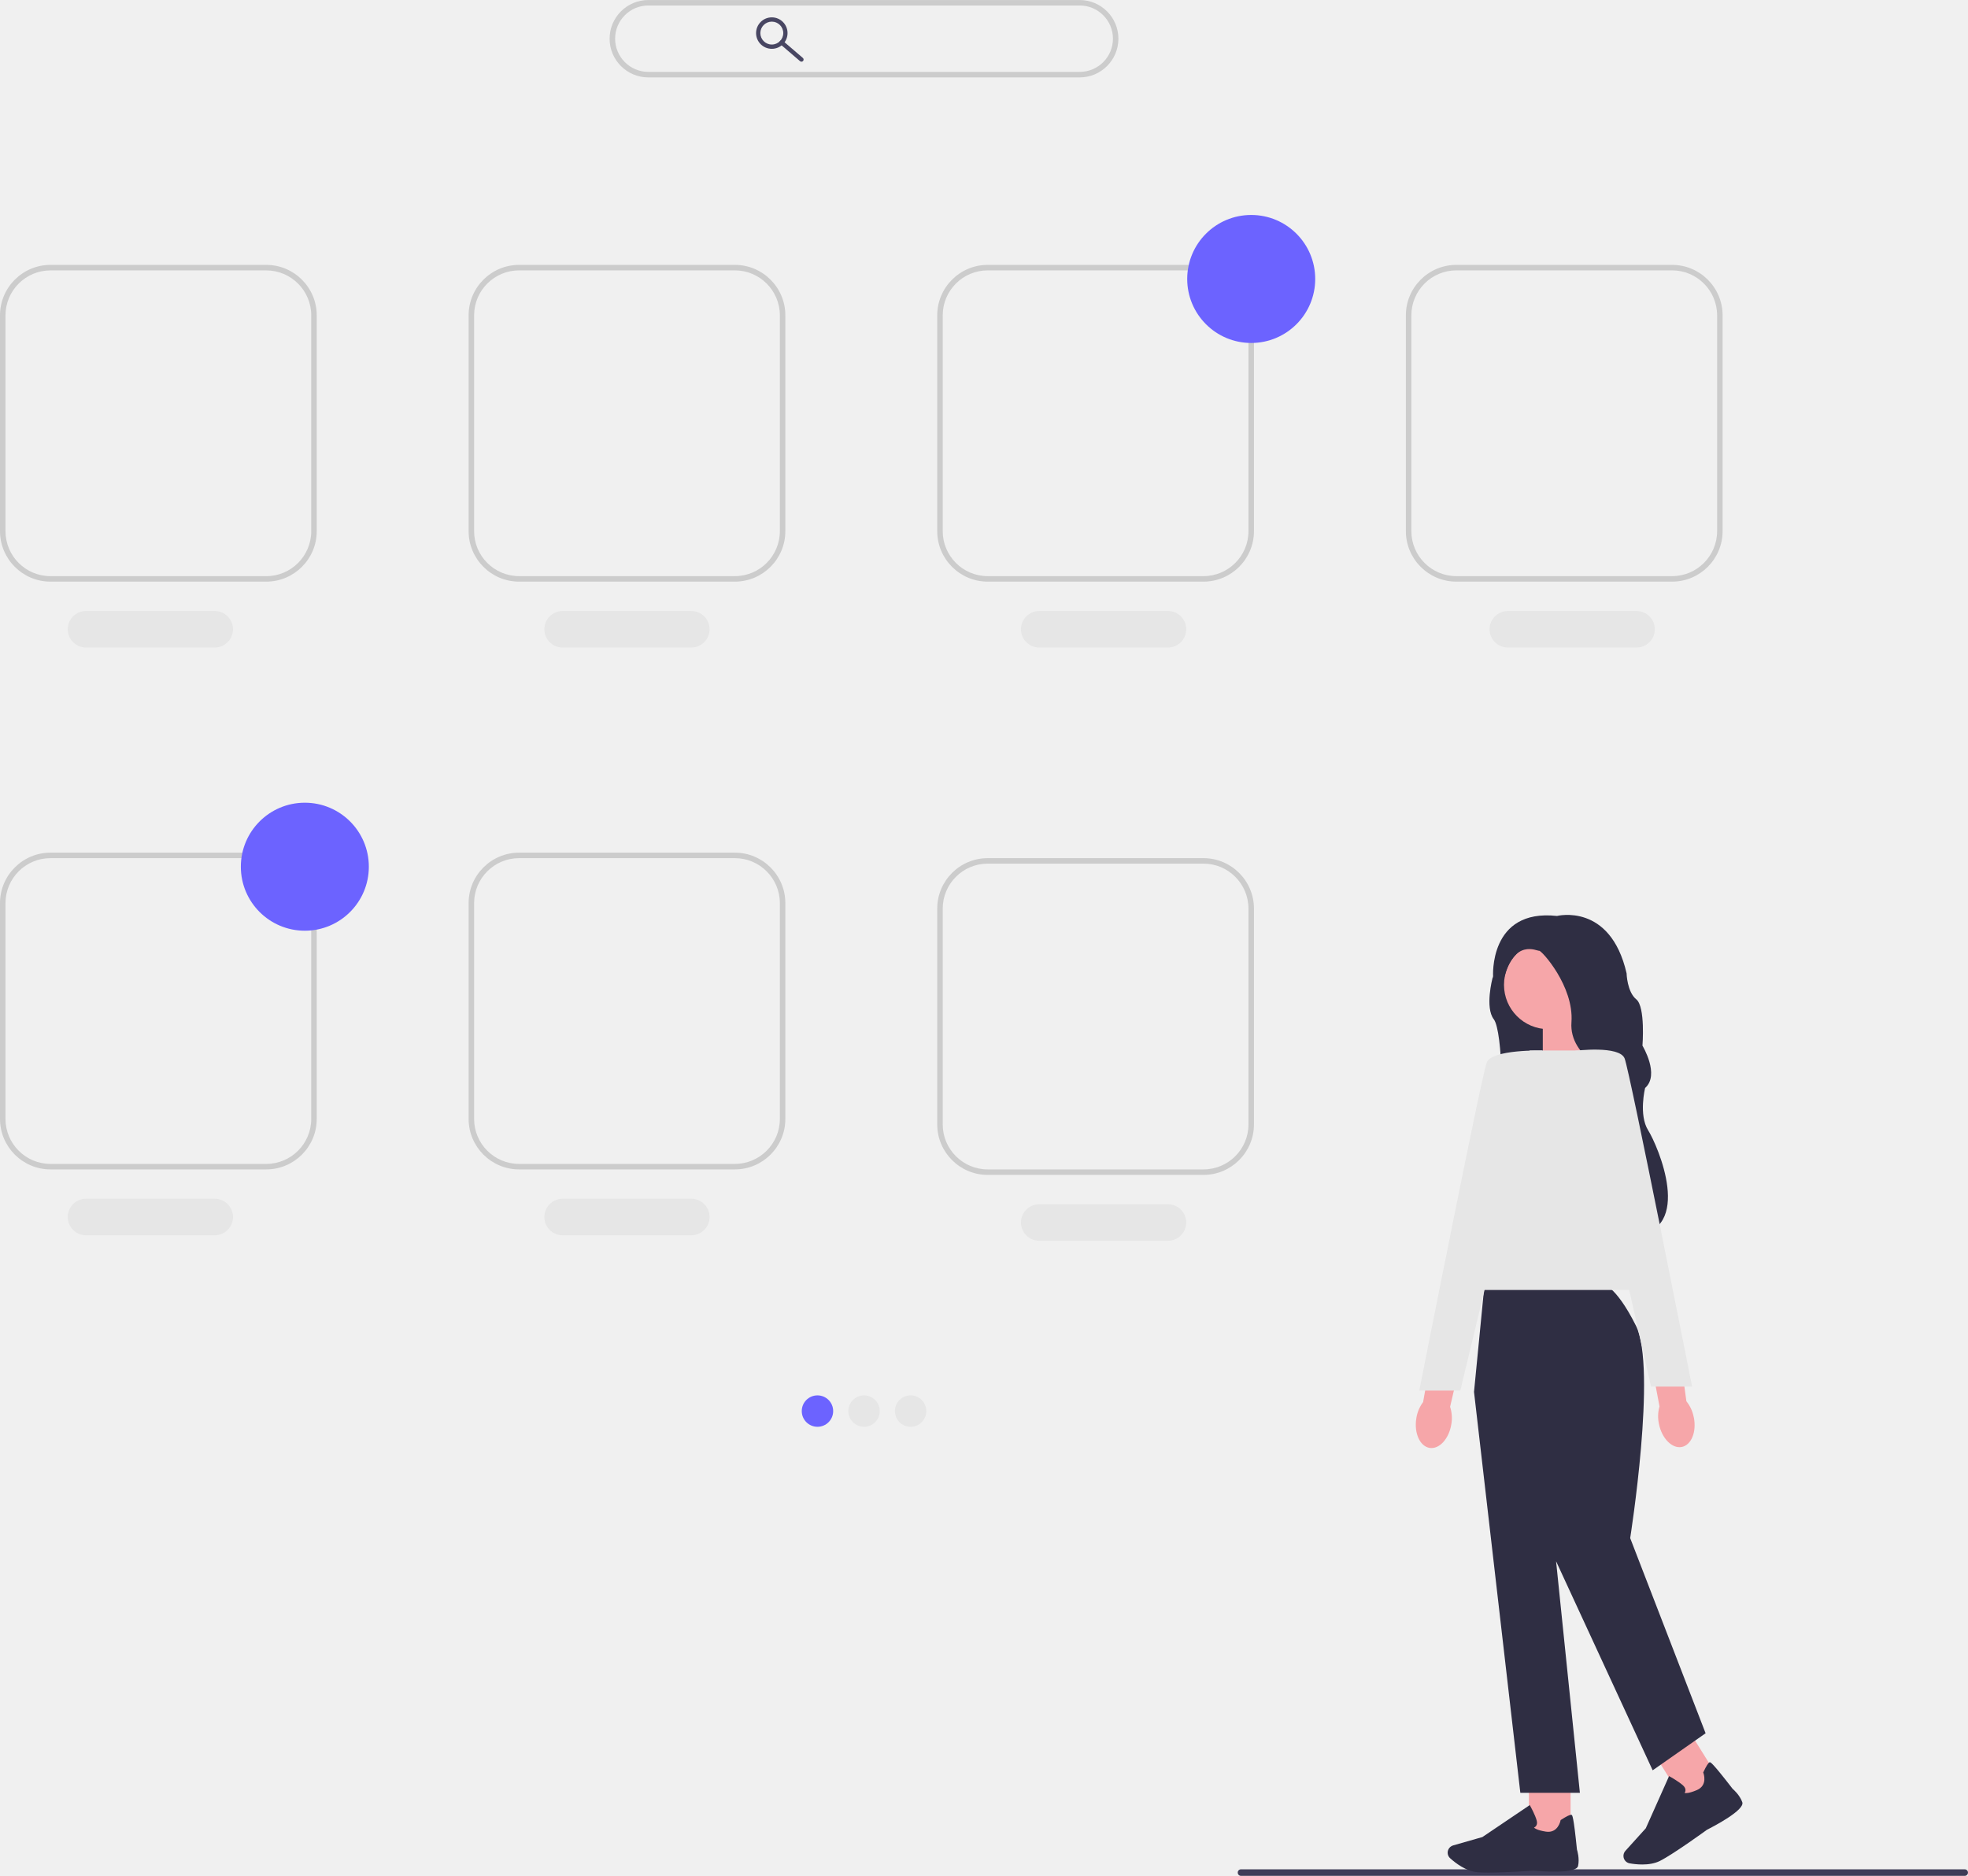
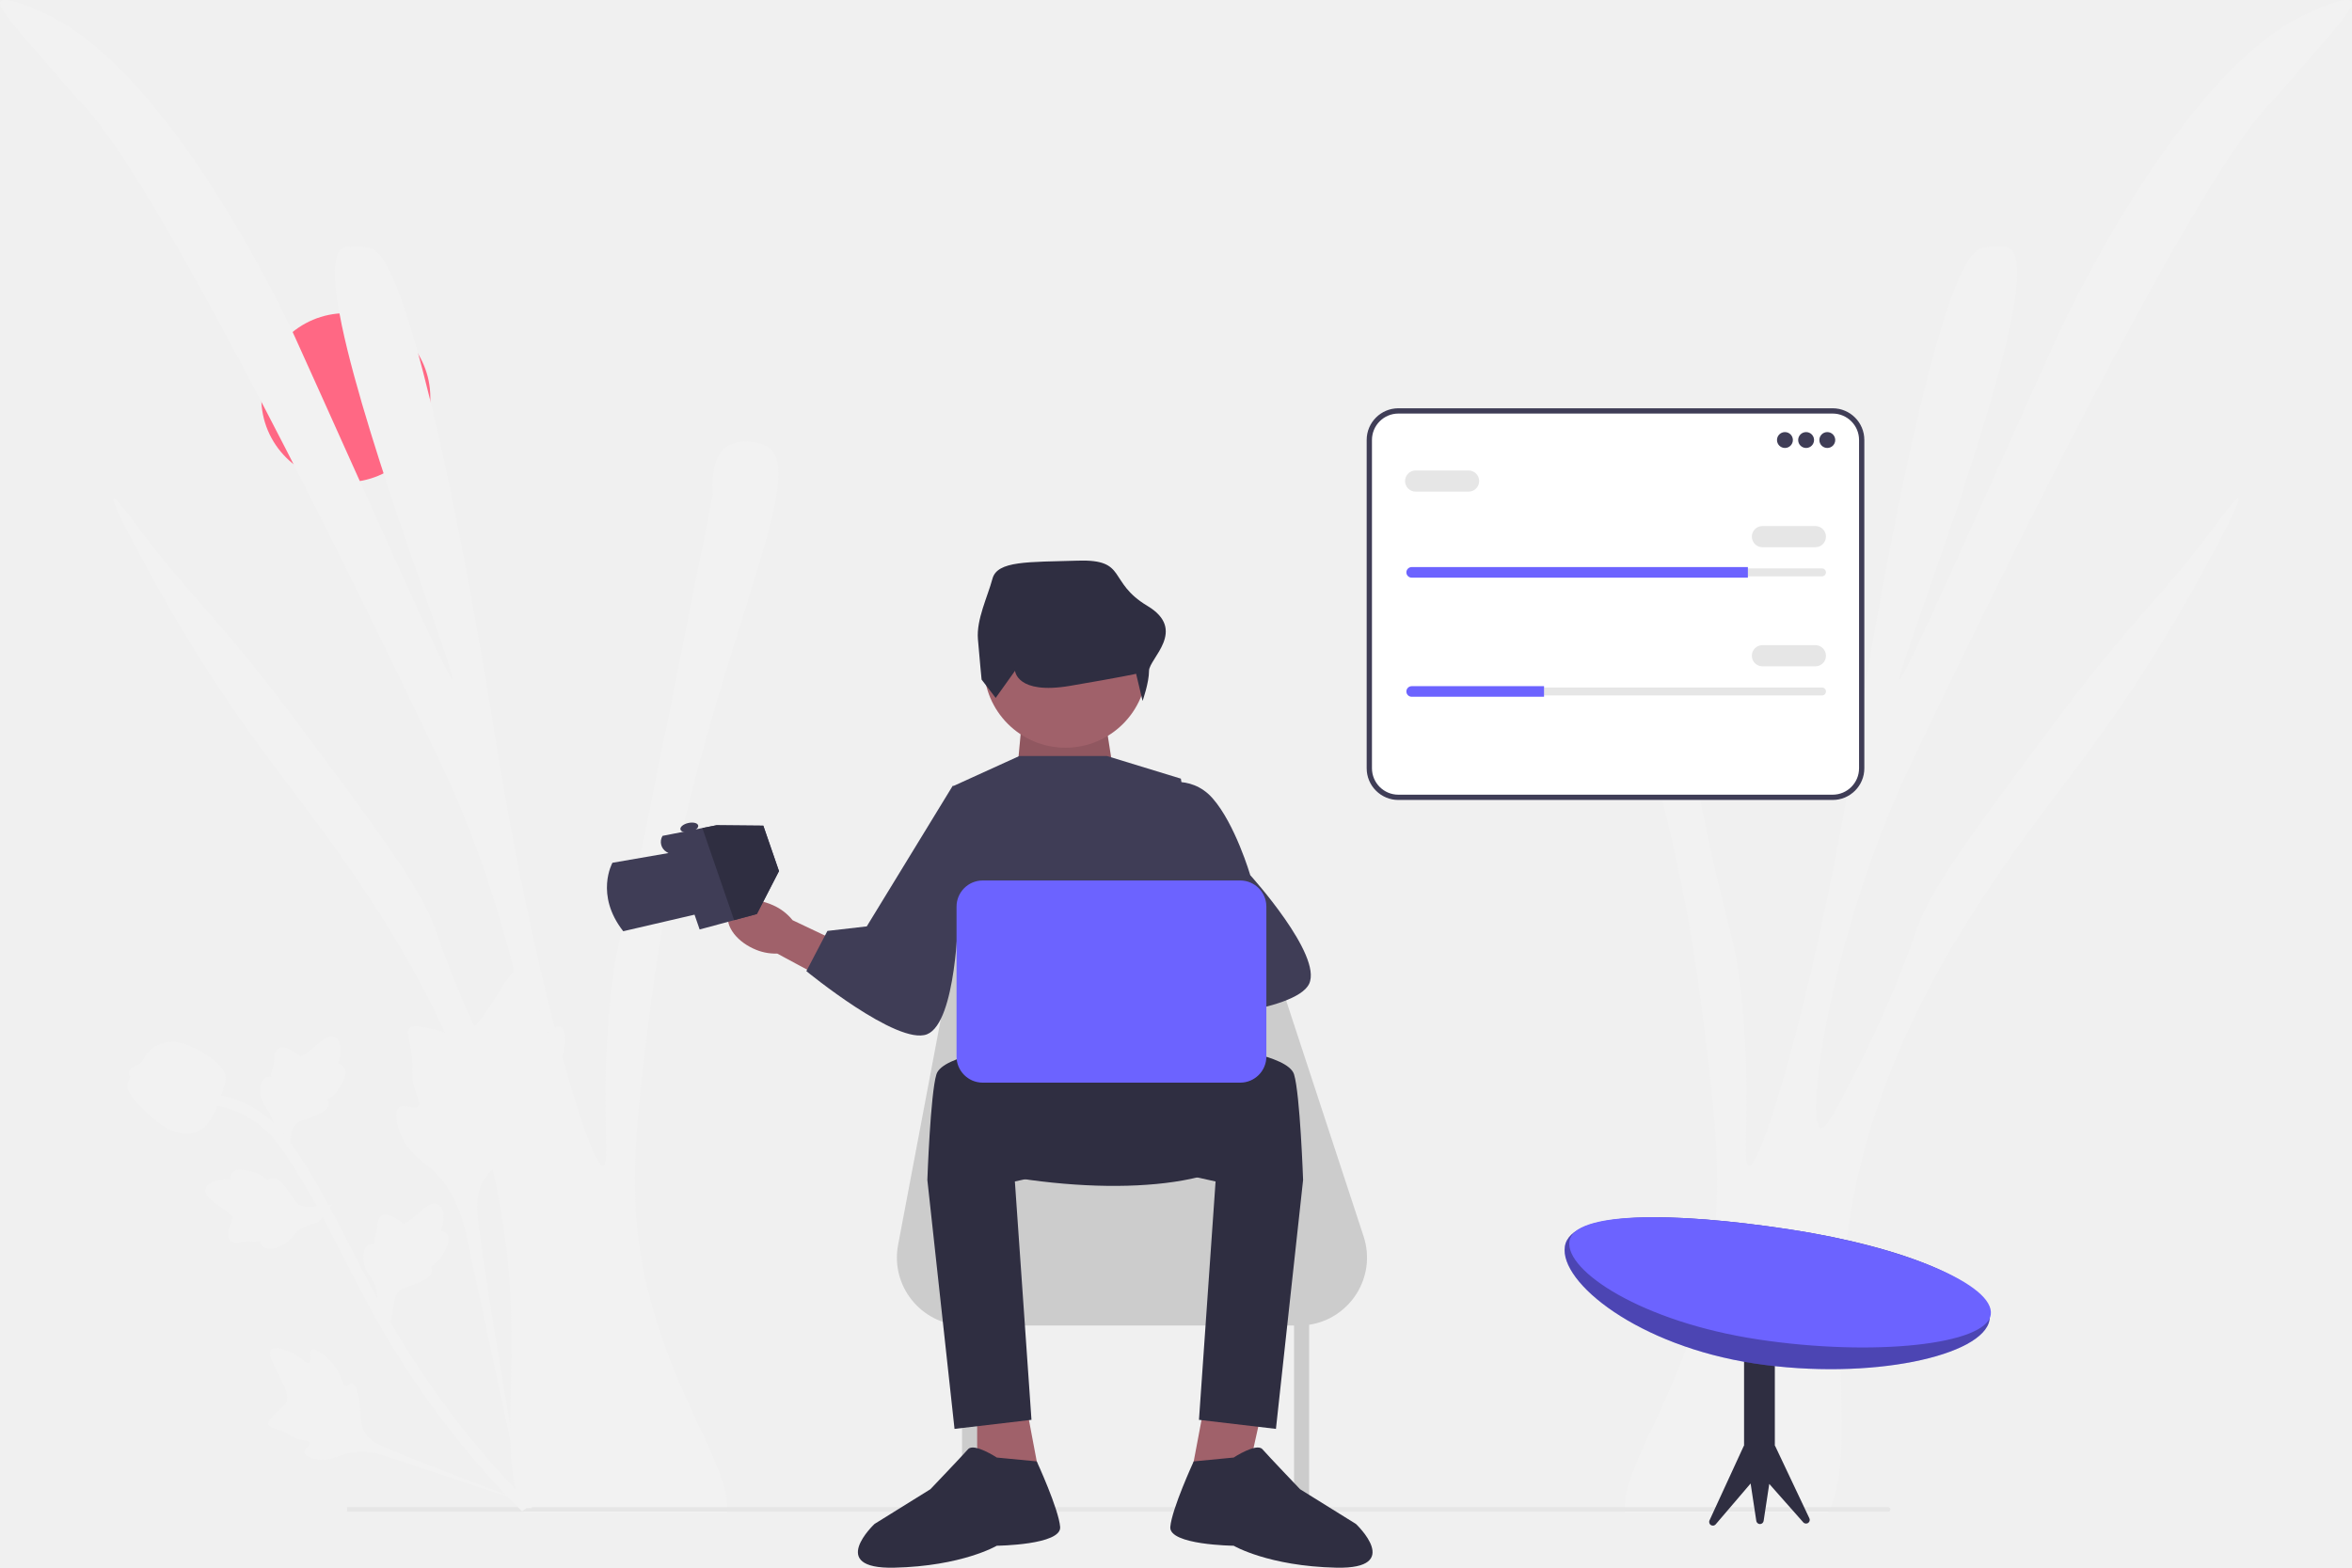
- <svg xmlns="http://www.w3.org/2000/svg" width="716.79" height="683.19" viewBox="0 0 716.79 683.19">
-   <path d="m450.81,682c0,.66.53,1.19,1.19,1.19h263.59c.66,0,1.19-.53,1.19-1.19s-.53-1.19-1.19-1.19h-263.59c-.66,0-1.19.53-1.19,1.19Z" fill="#3f3d58" />
+ <svg xmlns="http://www.w3.org/2000/svg" width="888.461" height="592.32" viewBox="0 0 888.461 592.32">
+   <polygon points="422.23 302.16 383.23 302.16 386.23 270.16 417.23 270.16 422.23 302.16" fill="#a0616a" />
+   <polygon points="422.23 302.16 383.23 302.16 386.23 270.16 417.23 270.16 422.23 302.16" opacity=".1" />
  <g>
-     <path d="m546.64,348.65l-3.05,7.63s-2.81,10.68.48,14.94,4.02,36.87.49,39.28c-3.54,2.41,44.82-22.33,44.82-22.33,0,0-18.88-43.78-19.2-43.94s-12.69-4.02-12.69-4.02l-10.84,8.43Z" fill="#2f2e43" />
-     <polygon points="578.12 386.36 561.92 391.69 561.92 368.37 576.62 368.37 578.12 386.36" fill="#f6a6a9" />
-     <path id="uuid-48393ca6-ae17-4485-8fd8-05ea309d195e-259" d="m528.6,518.76c-.88,5.34-4.44,9.17-7.96,8.56-3.52-.62-5.66-5.45-4.78-10.79.32-2.14,1.17-4.16,2.47-5.9l4.02-22.59,10.93,2.29-5.12,22.02c.67,2.08.83,4.28.44,6.41,0,0,0,0,0,0Z" fill="#f6a6a9" />
-     <rect x="556.86" y="647.44" width="15.18" height="21.53" fill="#f6a6a9" />
-     <path d="m542.08,682c-1.6,0-3.02-.04-4.09-.14-4.03-.37-7.88-3.34-9.81-5.08-.87-.78-1.15-2.03-.69-3.1h0c.32-.77.97-1.35,1.78-1.58l10.65-3.04,17.25-11.64.19.34c.07.13,1.77,3.18,2.33,5.24.22.78.16,1.44-.17,1.94-.23.35-.54.55-.8.67.31.33,1.29.99,4.3,1.47,4.4.7,5.32-3.86,5.36-4.05l.03-.15.13-.08c2.09-1.35,3.38-1.96,3.83-1.83.28.08.74.22,1.99,12.64.13.39,1,3.25.41,5.98-.65,2.97-13.63,1.95-16.23,1.71-.07,0-9.8.7-16.46.7Z" fill="#2f2e43" />
-     <rect x="606.91" y="632.91" width="15.18" height="21.53" transform="translate(-247.53 422.68) rotate(-31.95)" fill="#f6a6a9" />
-     <path d="m598.14,679.05c-1.78,0-3.42-.21-4.58-.42-1.15-.2-2.04-1.11-2.23-2.26h0c-.13-.83.11-1.66.67-2.28l7.43-8.22,8.48-19,.35.19c.13.07,3.18,1.76,4.75,3.21.6.55.9,1.14.88,1.74,0,.42-.17.76-.32.99.44.11,1.62.16,4.43-1.03,4.1-1.73,2.48-6.09,2.4-6.28l-.06-.14.07-.14c1.06-2.25,1.83-3.46,2.28-3.58.28-.08.75-.2,8.38,9.67.31.26,2.57,2.22,3.51,4.86,1.02,2.87-10.54,8.87-12.86,10.04-.07.06-12.17,8.85-17.13,11.35-1.97.99-4.3,1.3-6.43,1.3Z" fill="#2f2e43" />
-     <path d="m583.21,467.41h-42.48l-3.86,39.52,16.87,146.02h21.69l-8.67-84.34,35.18,76.14,19.28-13.49-27.47-71.08s9.81-61.93,2.1-77.35c-7.71-15.42-12.63-15.42-12.63-15.42Z" fill="#2f2e43" />
-     <polygon points="604.34 469.82 530.6 469.82 557.11 382.59 586.51 382.59 604.34 469.82" fill="#e6e6e6" />
-     <path d="m561.75,382.6s-18.31-.48-20.24,4.34c-1.93,4.82-24.58,119.52-24.58,119.52h14.94l29.88-123.86Z" fill="#e6e6e6" />
-     <circle cx="563.93" cy="358.68" r="16.14" fill="#f6a6a9" />
-     <path d="m567.06,333.6s19.44-4.98,25.38,20.88c0,0,.16,6.75,3.53,9.48,3.37,2.73,2.25,16.87,2.25,16.87,0,0,6.43,10.6.96,15.42,0,0-2.41,9.8,1.12,15.42,3.53,5.62,16.87,36.55-5.3,38.43,0,0-11.24-6.79-5.94-27.03,5.3-20.24-.64-31.42-.64-31.42,0,0-17.03-6.17-16.06-19.35.96-13.17-10.92-26.18-11.73-26.02s-9.16-4.66-12.85,10.12l-3.96-.67s-1.66-24.87,23.24-22.14Z" fill="#2f2e43" />
    <g>
-       <path id="uuid-5634515f-d760-4925-b0a8-442b9e09929d-260" d="m616.92,516.16c1.08,5.31-.89,10.15-4.4,10.83-3.51.67-7.22-3.08-8.3-8.39-.46-2.11-.39-4.31.21-6.39l-4.27-22.54,11.03-1.74,3.03,22.41c1.37,1.71,2.29,3.71,2.69,5.84,0,0,0,0,0,0Z" fill="#f6a6a9" />
-       <path d="m573.66,382.7s16.13-2.04,18.06,2.78c1.93,4.82,24.58,119.52,24.58,119.52h-14.94s-27.69-122.29-27.69-122.29Z" fill="#e6e6e6" />
+       <circle cx="130.628" cy="150.262" r="31.937" fill="#ff6884" />
+       <path d="M274.617,567.299c.181,1.526,.233,2.949,.129,4.346h-76.813c-.699-1.397-1.294-2.846-1.811-4.346-9.391-26.984,6.054-71.897-13.531-138.491-14.54-49.415-41.679-88.067-54.33-106.074-15.549-22.146-33.167-42.585-53.58-75.235-4.424-7.063-8.977-14.721-13.686-23.077-1.578-2.794-19.766-35.211-18.11-36.22,.776-.466,5.588,6.08,7.218,8.279,14.385,19.455,22.741,27.967,34.72,41.964,7.27,8.486,15.859,18.964,27.915,35.134,30.917,41.421,46.362,62.118,51.743,77.615,1.423,4.139,9.003,26.544,23.284,54.33,7.296,14.178,10.944,21.266,12.936,20.697,5.64-1.63-1.966-60.333-25.872-119.01-4.088-9.986-7.141-16.377-12.936-28.459-9.417-19.714-61.859-129.281-100.408-194.865-4.838-8.253-9.469-15.782-13.738-22.379-.828-1.242-1.63-2.458-2.406-3.622-5.381-8.02-10.142-14.359-14.1-18.447-2.096-2.173-7.425-8.331-18.11-20.697C8.889,13.826,5.784,10.178,3.689,7.514c-.31-.388-.595-.776-.828-1.112C.325,3.09-.399,1.485,.196,.632,1.05-.584,4.335,.114,7.932,1.382c.388,.129,.802,.285,1.19,.44,3.907,1.449,7.865,3.338,9.184,3.984,12.108,5.821,23.931,16.247,34.875,28.64,4.062,4.579,7.969,9.417,11.746,14.385,12.16,16.04,22.767,33.504,30.787,47.863,9.831,17.696,15.73,30.71,15.73,30.71,27.45,60.617,57.901,129.953,59.505,129.358,1.759-.647-32.003-86.955-41.834-133.834-3.286-15.704-3.881-26.984,.44-29.157,.155-.078,.31-.155,.492-.207,.673-.233,1.294-.207,1.63-.181,0,0,4.01-.517,8.227,.388,5.252,1.138,11.228,15.756,17.049,36.272,15.135,52.882,29.519,144.83,29.519,144.83,14.385,91.974,36.22,166.407,41.395,165.579,2.872-.466-1.242-23.569,2.587-62.092,2.691-27.01,5.743-26.182,15.523-75.028,15.523-77.486,23.284-116.216,23.284-116.422-.078-1.63-.285-4.916,.207-8.331,.517-3.7,1.837-7.58,4.967-9.779,4.76-3.363,12.418-1.914,15.523,0,2.484,1.552,3.751,4.398,4.036,8.486,1.707,25.716-35.237,100.279-48.018,201.075-6.364,50.217-9.857,77.615,0,113.835,9.754,35.91,26.751,58.78,28.64,75.105Z" fill="#f2f2f2" />
+     </g>
+     <path d="M613.844,567.299c-.181,1.526-.233,2.949-.129,4.346h76.813c.699-1.397,1.294-2.846,1.811-4.346,9.391-26.984-6.054-71.897,13.531-138.491,14.54-49.415,41.679-88.067,54.33-106.074,15.549-22.146,33.167-42.585,53.58-75.235,4.424-7.063,8.977-14.721,13.686-23.077,1.578-2.794,19.766-35.211,18.11-36.22-.776-.466-5.588,6.08-7.218,8.279-14.385,19.455-22.741,27.967-34.72,41.964-7.27,8.486-15.859,18.964-27.915,35.134-30.917,41.421-46.362,62.118-51.743,77.615-1.423,4.139-9.003,26.544-23.284,54.33-7.296,14.178-10.944,21.266-12.936,20.697-5.64-1.63,1.966-60.333,25.872-119.01,4.088-9.986,7.141-16.377,12.936-28.459,9.417-19.714,61.859-129.281,100.408-194.865,4.838-8.253,9.469-15.782,13.738-22.379,.828-1.242,1.63-2.458,2.406-3.622,5.381-8.02,10.142-14.359,14.1-18.447,2.096-2.173,7.425-8.331,18.11-20.697,4.243-4.916,7.348-8.564,9.443-11.228,.31-.388,.595-.776,.828-1.112,2.536-3.311,3.26-4.916,2.665-5.769-.854-1.216-4.139-.517-7.736,.75-.388,.129-.802,.285-1.19,.44-3.907,1.449-7.865,3.338-9.184,3.984-12.108,5.821-23.931,16.247-34.875,28.64-4.062,4.579-7.969,9.417-11.746,14.385-12.16,16.04-22.767,33.504-30.787,47.863-9.831,17.696-15.73,30.71-15.73,30.71-27.45,60.617-57.901,129.953-59.505,129.358-1.759-.647,32.003-86.955,41.834-133.834,3.286-15.704,3.881-26.984-.44-29.157-.155-.078-.31-.155-.492-.207-.673-.233-1.294-.207-1.63-.181,0,0-4.01-.517-8.227,.388-5.252,1.138-11.228,15.756-17.049,36.272-15.135,52.882-29.519,144.83-29.519,144.83-14.385,91.974-36.22,166.407-41.395,165.579-2.872-.466,1.242-23.569-2.587-62.092-2.691-27.01-5.743-26.182-15.523-75.028-15.523-77.486-23.284-116.216-23.284-116.422,.078-1.63,.285-4.916-.207-8.331-.517-3.7-1.837-7.58-4.967-9.779-4.76-3.363-12.418-1.914-15.523,0-2.484,1.552-3.751,4.398-4.036,8.486-1.707,25.716,35.237,100.279,48.018,201.075,6.364,50.217,9.857,77.615,0,113.835-9.754,35.91-26.751,58.78-28.64,75.105Z" fill="#f2f2f2" />
+     <path d="M714.128,570.285h0c0,.464-.376,.84-.84,.84H131.088v-1.68H713.288c.464,0,.84,.376,.84,.84Z" fill="#e6e6e6" />
+     <polygon points="366.268 534.679 372.823 564.09 393.344 561.24 387.644 531.03 366.268 534.679" fill="#a0616a" />
+     <polygon points="476.281 534.679 469.725 564.09 449.205 561.24 454.905 531.03 476.281 534.679" fill="#a0616a" />
+     <path d="M515.091,467.111l-36.933-112.5c-8.262-25.167-31.755-42.181-58.244-42.181h-0c-29.464,0-54.76,20.961-60.235,49.911l-20.425,108.009c-2.925,15.466,8.604,29.798,24.164,30.438v73.847h5.7v-73.817h119.703v73.817h5.7v-74.109c15.4-2.282,25.615-18.047,20.57-33.416Z" fill="#ccc" />
+     <path d="M438.66,390.521l-69.542,2.28s-26.221,46.741,19.95,53.011c46.171,6.27,86.642-.57,88.352-20.52s-12.54-35.341-38.761-34.771Z" fill="#2f2e41" />
+     <path d="M382.228,395.652s-26.221,2.85-28.501,10.26c-2.28,7.41-3.42,39.901-3.42,39.901l10.26,94.052,29.071-3.42-6.27-90.062,33.631-7.41-34.771-43.321Z" fill="#2f2e41" />
+     <path d="M376.528,550.695s-8.626-5.7-10.868-3.135-14.212,15.105-14.212,15.105l-21.09,13.11s-18.24,17.1,7.41,16.53c25.651-.57,38.761-8.292,38.761-8.292,0,0,24.511-.258,23.941-7.098-.57-6.84-8.841-24.768-8.841-24.768l-15.1-1.453Z" fill="#2f2e41" />
+     <path d="M460.32,395.652s26.221,2.85,28.501,10.26,3.42,39.901,3.42,39.901l-10.26,94.052-29.071-3.42,6.27-90.062-33.631-7.41,34.771-43.321Z" fill="#2f2e41" />
+     <path d="M466.02,550.695s8.626-5.7,10.868-3.135,14.212,15.105,14.212,15.105l21.09,13.11s18.24,17.1-7.41,16.53-38.761-8.292-38.761-8.292c0,0-24.511-.258-23.941-7.098,.57-6.84,8.841-24.768,8.841-24.768l15.1-1.453Z" fill="#2f2e41" />
+     <path d="M418.139,285.639h-33.09l-25.051,11.4,5.7,75.242s-7.105,22.875,1.578,24.263c8.683,1.388,56.564,9.938,69.674,2.528,13.11-7.41,24.511-5.13,24.511-5.13l-15.39-99.752-27.931-8.55Z" fill="#3f3d56" />
+     <circle cx="402.464" cy="251.723" r="30.781" fill="#a0616a" />
+     <path d="M370.797,256.761l5.317,6.932,7.317-10.26s.61,9.12,20.732,5.7,25.001-4.56,25.001-4.56l2.439,10.26s2.439-6.84,2.439-11.4,14.634-15.39-.61-24.511-7.317-17.67-26.22-17.1c-18.903,.57-30.488,0-32.318,6.84-1.829,6.84-6.098,15.39-5.488,22.801s1.39,15.298,1.39,15.298Z" fill="#2f2e41" />
+     <path id="uuid-7ddbc389-7cdc-46c2-935f-0ff8b929a928-467" d="M429.029,391.708c-7.41,2.462-14.687,.633-16.253-4.083-1.566-4.716,3.172-10.534,10.586-12.995,2.948-1.024,6.098-1.327,9.187-.884l31.53-10.033,4.393,14.896-31.549,8.309c-2.211,2.204-4.917,3.846-7.893,4.789Z" fill="#a0616a" />
+     <g>
+       <path id="uuid-04944d89-6e1c-4a13-b790-56aa68a198ee-468" d="M284.561,358.393c-7.095-3.26-11.164-9.564-9.089-14.079,2.076-4.515,9.509-5.531,16.607-2.269,2.853,1.264,5.362,3.194,7.316,5.626l29.888,14.194-6.96,13.884-28.726-15.467c-3.12,.101-6.219-.547-9.037-1.889Z" fill="#a0616a" />
+       <path d="M359.895,296.879s11.86,4.84,11.492,17.758-9.434,30.971-9.434,30.971c0,0-.633,40.754-11.775,45.165s-45.576-23.86-45.576-23.86l7.953-15.192,14.864-1.715,32.476-53.127Z" fill="#3f3d56" />
+     </g>
+     <path d="M437.52,296.469s11.97-4.56,20.52,5.13,14.25,29.071,14.25,29.071c0,0,27.361,30.211,22.23,41.041-5.13,10.83-49.591,13.68-49.591,13.68l-4.56-16.53,9.69-11.4-12.54-60.991Z" fill="#3f3d56" />
+     <path d="M468.497,409.047h-97.296c-5.443,0-9.87-4.428-9.87-9.87v-56.641c0-5.442,4.428-9.87,9.87-9.87h97.296c5.443,0,9.87,4.428,9.87,9.87v56.641c0,5.442-4.428,9.87-9.87,9.87Z" fill="#6c63ff" />
+     <g>
+       <path d="M211.919,388.118c-2.41-1.265-6.209,4.021-8.264,2.792-2.048-1.225,1.011-6.899-.141-14.846-.208-1.433-1.517-10.463-5.156-11.256-6.898-1.502-16.1,27.913-26.502,26.554-2.283-.298-4.866-2.11-11.939-3.278-2.814-.465-4.365-.501-5.272,.427-1.287,1.317-.153,3.427,.683,8.434,1.254,7.51-.416,8.039,1.11,13.706,1.133,4.207,2.649,6.125,1.652,7.295-1.41,1.655-5.356-1.116-7.38,.598-2.066,1.749-.737,6.988,.854,10.543,2.985,6.672,7.759,9.346,11.653,12.852,4.231,3.81,9.401,10.385,12.421,22.341l22.97,107.095c-4.228-22.275-14.755-83.991-17.699-107.522-.85-6.793-1.494-13.817,2.68-19.319,4.019-5.297,12.021-8.545,19.891-16.468,.919-.925,3.445-3.533,2.736-5.528-.586-1.649-2.849-1.376-3.419-2.907-.765-2.054,2.686-4.211,5.643-8.947,2.085-3.339,2.864-6.262,3.534-8.776,.202-.758,3.153-12.108-.056-13.791l-0,0Z" fill="#f2f2f2" />
+       <path d="M117.726,510.004c-1.316,.818,.182,4.207-1.014,4.861-1.192,.652-3.095-2.487-7.327-4.214-.763-.311-5.573-2.275-7.012-.717-2.728,2.952,9.054,15.956,5.386,20.669-.805,1.034-2.44,1.779-5.054,4.914-1.04,1.247-1.505,1.998-1.311,2.71,.275,1.012,1.638,1.064,4.337,2.098,4.047,1.552,3.825,2.524,7.047,3.41,2.392,.658,3.77,.467,4.057,1.294,.406,1.17-2.093,2.307-1.836,3.795,.262,1.518,3.217,2.378,5.421,2.623,4.136,.46,6.826-1.112,9.67-2.011,3.091-.977,7.809-1.618,14.549,.35l59.191,19.626c-12.153-4.352-45.481-16.992-57.879-22.337-3.579-1.543-7.213-3.253-8.708-6.89-1.44-3.501-.726-8.365-2.343-14.514-.189-.718-.74-2.71-1.924-2.938-.978-.188-1.497,1.001-2.413,.839-1.229-.217-1.292-2.534-2.763-5.351-1.037-1.987-2.247-3.213-3.288-4.267-.314-.318-5.033-5.041-6.785-3.952l0,0Z" fill="#f2f2f2" />
+       <path d="M147.687,499.69l-5.168-6.606,.032-.762c.147-3.523-.493-6.48-1.904-8.792-.224-.368-.467-.724-.715-1.087-.981-1.438-2.2-3.225-2.563-5.961-.199-1.527-.394-5.227,2.088-6.284,.664-.291,1.3-.295,1.854-.183,.001-.114,.003-.229,.005-.353,.042-1.515,.317-2.323,.583-3.101,.203-.598,.414-1.215,.57-2.465,.069-.548,.1-1.012,.127-1.402,.083-1.181,.249-2.63,1.612-3.447,1.488-.823,2.982-.094,3.972,.389,1.766,.859,2.799,1.627,3.484,2.136,.25,.186,.532,.395,.641,.446,.888,.398,4.281-2.577,5.564-3.689,2.876-2.51,5.364-4.682,7.753-3.365,1.71,.941,2.28,3.228,1.734,6.982-.171,1.169-.497,2.178-.823,3.013,.691-.01,1.428,.174,2.059,.787h0c1.492,1.454,1.075,4.088-1.231,7.836-.571,.933-1.343,2.185-2.744,3.422-.66,.582-1.306,1.022-1.864,1.39,.191,.336,.333,.74,.359,1.23,.078,1.441-.829,2.709-2.748,3.722-2.094,1.144-4.003,1.786-5.685,2.355-1.468,.498-2.731,.931-3.565,1.526-1.533,1.125-1.981,3.183-2.408,5.758l-1.019,6.504-0,0Z" fill="#f2f2f2" />
+       <path d="M125.337,455.171l-5.079,6.674-.745,.163c-3.445,.751-6.143,2.121-8.022,4.072-.299,.31-.581,.636-.87,.967-1.142,1.313-2.561,2.946-5.116,3.991-1.427,.58-4.956,1.707-6.608-.426-.45-.569-.615-1.183-.647-1.747-.11,.028-.222,.055-.342,.085-1.476,.343-2.328,.282-3.147,.223-.63-.045-1.28-.092-2.529,.073-.548,.073-1.004,.16-1.388,.233-1.163,.219-2.607,.427-3.744-.685-1.173-1.231-.847-2.861-.632-3.941,.383-1.926,.864-3.12,1.182-3.912,.117-.289,.247-.615,.269-.734,.16-.96-3.579-3.487-4.98-4.447-3.157-2.145-5.889-4.001-5.221-6.646,.477-1.893,2.544-3.024,6.314-3.448,1.174-.131,2.233-.072,3.123,.032-.185-.666-.194-1.426,.239-2.192h0c1.028-1.812,3.682-2.077,7.892-.797,1.048,.316,2.454,.745,4.006,1.786,.73,.491,1.32,1.004,1.817,1.451,.277-.27,.631-.51,1.099-.659,1.375-.441,2.831,.115,4.297,1.714,1.638,1.735,2.743,3.419,3.72,4.902,.854,1.294,1.593,2.405,2.38,3.061,1.477,1.198,3.581,1.109,6.18,.869l6.55-.664-0,0Z" fill="#f2f2f2" />
+       <path d="M108.766,436.54l-5.168-6.606,.032-.762c.147-3.523-.493-6.48-1.904-8.792-.224-.368-.467-.724-.715-1.087-.981-1.438-2.2-3.225-2.563-5.961-.199-1.527-.394-5.227,2.088-6.284,.664-.291,1.3-.295,1.854-.183,.001-.114,.003-.229,.005-.353,.042-1.515,.317-2.323,.583-3.101,.203-.598,.414-1.215,.57-2.465,.069-.548,.1-1.012,.127-1.402,.083-1.181,.249-2.63,1.612-3.447,1.488-.823,2.982-.094,3.972,.389,1.766,.859,2.799,1.627,3.484,2.136,.25,.186,.532,.395,.641,.446,.888,.398,4.281-2.577,5.564-3.689,2.876-2.51,5.364-4.682,7.753-3.365,1.71,.941,2.28,3.228,1.734,6.982-.171,1.169-.497,2.178-.823,3.013,.691-.01,1.428,.174,2.059,.787h0c1.492,1.454,1.075,4.088-1.231,7.836-.571,.933-1.343,2.185-2.744,3.422-.66,.582-1.306,1.022-1.864,1.39,.191,.336,.333,.74,.359,1.23,.078,1.441-.829,2.709-2.748,3.722-2.094,1.144-4.003,1.786-5.685,2.355-1.468,.498-2.731,.931-3.565,1.526-1.533,1.125-1.981,3.183-2.408,5.758l-1.019,6.504-0,0Z" fill="#f2f2f2" />
+       <path d="M200.912,569.795l-2.061-.015-1.418-1.495,1.418,1.495-1.611,1.267c-.127-.144-.449-.456-.948-.948-2.731-2.694-11.048-10.891-22.392-24.88-7.919-9.765-15.424-20.197-22.31-31.01-6.897-10.83-11.479-19.423-15.163-26.329-2.778-5.209-5.341-10.219-7.835-15.102-6.667-13.042-12.967-25.361-21.675-37.93-1.943-2.807-5.989-8.648-13.479-12.9-4.345-2.466-9.204-4.038-14.442-4.667l.492-4.095c5.785,.699,11.164,2.442,15.988,5.18,8.305,4.715,12.714,11.079,14.833,14.137,8.862,12.791,15.221,25.229,21.952,38.398,2.487,4.864,5.038,9.853,7.804,15.041,3.649,6.842,8.192,15.36,15.001,26.05,6.803,10.685,14.217,20.988,22.035,30.631,11.202,13.812,19.396,21.886,22.087,24.538,1.436,1.417,1.737,1.714,1.727,2.633l-0-0Z" fill="#f2f2f2" />
+       <path d="M75.995,426.822c-.144,.089-.292,.175-.445,.256-3.087,1.68-6.956,1.597-11.499-.245-2.134-.869-3.839-2.309-7.24-5.182-.525-.442-3.152-2.709-6.081-6.251-1.915-2.313-2.523-3.399-2.598-4.644-.085-1.385,.368-2.666,1.08-3.781-.251-.308-.429-.677-.501-1.119-.304-1.831,1.404-2.619,2.321-3.057,.469-.213,1.056-.476,1.623-.868,.894-.613,1.22-1.192,1.717-2.065,.475-.836,1.065-1.876,2.223-2.963,2.275-2.154,4.919-2.762,5.79-2.963,4.574-1.074,8.262,.723,12.533,2.804,.854,.419,3.873,2,6.959,4.817,2.226,2.032,2.803,3.189,3.093,4.136,.601,1.941,.173,3.529-1.111,7.242-1.337,3.883-2.01,5.829-2.758,7.222-1.747,3.237-2.844,5.27-5.105,6.663l0,0Z" fill="#f2f2f2" />
+     </g>
+     <g>
+       <path d="M235.426,351.842l26.933-6.261,1.93,5.595,13.029-3.519,8.593-2.322,8.346-16.214-5.922-17.164-17.634-.165-5.392,1.06-15.041,2.959h0c-1.274,2.106-.578,4.847,1.546,6.091l.697,.408-21.162,3.664s-6.76,12.03,4.076,25.868Z" fill="#3f3d56" />
+       <polygon points="265.31 312.852 277.318 347.657 285.912 345.335 294.258 329.121 288.336 311.957 270.703 311.791 265.31 312.852" fill="#2f2e41" />
+       <ellipse cx="260.383" cy="312.624" rx="3.438" ry="1.719" transform="translate(-61.41236 63.66451) rotate(-12.48164)" fill="#3f3d56" />
+     </g>
+     <g>
+       <path d="M683.442,573.548l-12.924-27.314-.077,.056v-35.501h-11.625v35.501l-.077-.056-12.924,28.089c-.383,.673-.149,1.529,.524,1.912,.57,.325,1.29,.211,1.732-.275l13.219-15.468,2.139,14.084c.085,.77,.778,1.324,1.548,1.239,.652-.072,1.167-.587,1.239-1.239l2.116-13.929,12.855,14.538c.521,.573,1.408,.615,1.98,.094,.486-.442,.6-1.161,.275-1.732Z" fill="#2f2e41" />
+       <path d="M591.121,470.963c-2.058,13.617,27.724,37.554,71.631,44.191s86.743-2.949,88.801-16.566-32.075-27.524-75.982-34.161-82.392-7.081-84.45,6.536Z" fill="#6c63ff" />
+       <path d="M591.121,470.963c-2.058,13.617,27.724,37.554,71.631,44.191s86.743-2.949,88.801-16.566-32.075-27.524-75.982-34.161-82.392-7.081-84.45,6.536Z" isolation="isolate" opacity=".3" />
+       <path d="M592.851,468.97c-1.695,11.215,27.367,30.464,71.274,37.1s86.182,1.894,87.877-9.321-32.524-25.686-76.431-32.323-81.025-6.671-82.72,4.543Z" fill="#6c63ff" />
+     </g>
+     <g>
+       <path d="M692.277,302.252h-164.047c-6.604,0-11.977-5.373-11.977-11.977v-124.047c0-6.604,5.373-11.977,11.977-11.977h164.047c6.604,0,11.977,5.373,11.977,11.977v124.047c0,6.604-5.373,11.977-11.977,11.977Z" fill="#fff" />
+       <path d="M692.277,302.252h-164.047c-6.604,0-11.977-5.373-11.977-11.977v-124.047c0-6.604,5.373-11.977,11.977-11.977h164.047c6.604,0,11.977,5.373,11.977,11.977v124.047c0,6.604-5.373,11.977-11.977,11.977Zm-164.047-146c-5.501,0-9.977,4.476-9.977,9.977v124.047c0,5.501,4.476,9.977,9.977,9.977h164.047c5.501,0,9.977-4.476,9.977-9.977v-124.047c0-5.501-4.476-9.977-9.977-9.977h-164.047Z" fill="#3f3d56" />
+       <circle cx="674.254" cy="166.252" r="3" fill="#3f3d56" />
+       <circle cx="682.254" cy="166.252" r="3" fill="#3f3d56" />
+       <circle cx="690.254" cy="166.252" r="3" fill="#3f3d56" />
+       <path d="M533.254,214.752c-.827,0-1.5,.673-1.5,1.5,0,.403,.156,.776,.438,1.052,.285,.292,.659,.448,1.062,.448h155c.827,0,1.5-.673,1.5-1.5,0-.403-.156-.776-.438-1.052-.285-.292-.659-.448-1.062-.448h-155Z" fill="#e6e6e6" />
+       <path d="M660.254,214.252v4h-127c-.55,0-1.05-.22-1.41-.59-.37-.36-.59-.86-.59-1.41,0-1.1,.9-2,2-2h127Z" fill="#6c63ff" />
+       <path d="M685.754,206.752h-20c-2.206,0-4-1.794-4-4s1.794-4,4-4h20c2.206,0,4,1.794,4,4s-1.794,4-4,4Z" fill="#e6e6e6" />
+       <path d="M554.754,185.752h-20c-2.206,0-4-1.794-4-4s1.794-4,4-4h20c2.206,0,4,1.794,4,4s-1.794,4-4,4Z" fill="#e6e6e6" />
+       <path d="M533.254,259.752c-.827,0-1.5,.673-1.5,1.5,0,.403,.156,.776,.438,1.052,.285,.292,.659,.448,1.062,.448h155c.827,0,1.5-.673,1.5-1.5,0-.403-.156-.776-.438-1.052-.285-.292-.659-.448-1.062-.448h-155Z" fill="#e6e6e6" />
+       <path d="M583.254,259.252v4h-50c-.55,0-1.05-.22-1.41-.59-.37-.36-.59-.86-.59-1.41,0-1.1,.9-2,2-2h50Z" fill="#6c63ff" />
+       <path d="M685.754,251.752h-20c-2.206,0-4-1.794-4-4s1.794-4,4-4h20c2.206,0,4,1.794,4,4s-1.794,4-4,4Z" fill="#e6e6e6" />
    </g>
  </g>
-   <path d="m96.98,211.83H18.38c-10.13,0-18.38-8.24-18.38-18.38v-78.6c0-10.13,8.24-18.38,18.38-18.38h78.6c10.13,0,18.38,8.24,18.38,18.38v78.6c0,10.13-8.24,18.38-18.38,18.38ZM18.38,98.48c-9.03,0-16.38,7.35-16.38,16.38v78.6c0,9.03,7.35,16.38,16.38,16.38h78.6c9.03,0,16.38-7.35,16.38-16.38v-78.6c0-9.03-7.35-16.38-16.38-16.38H18.38Z" fill="#ccc" />
-   <path d="m267.66,211.83h-78.6c-10.13,0-18.38-8.24-18.38-18.38v-78.6c0-10.13,8.24-18.38,18.38-18.38h78.6c10.13,0,18.38,8.24,18.38,18.38v78.6c0,10.13-8.24,18.38-18.38,18.38Zm-78.6-113.36c-9.03,0-16.38,7.35-16.38,16.38v78.6c0,9.03,7.35,16.38,16.38,16.38h78.6c9.03,0,16.38-7.35,16.38-16.38v-78.6c0-9.03-7.35-16.38-16.38-16.38h-78.6Z" fill="#ccc" />
-   <path d="m267.66,425.9h-78.6c-10.13,0-18.38-8.24-18.38-18.38v-78.6c0-10.13,8.24-18.38,18.38-18.38h78.6c10.13,0,18.38,8.24,18.38,18.38v78.6c0,10.13-8.24,18.38-18.38,18.38Zm-78.6-113.36c-9.03,0-16.38,7.35-16.38,16.38v78.6c0,9.03,7.35,16.38,16.38,16.38h78.6c9.03,0,16.38-7.35,16.38-16.38v-78.6c0-9.03-7.35-16.38-16.38-16.38h-78.6Z" fill="#ccc" />
-   <path d="m96.98,425.9H18.38c-10.13,0-18.38-8.24-18.38-18.38v-78.6c0-10.13,8.24-18.38,18.38-18.38h78.6c10.13,0,18.38,8.24,18.38,18.38v78.6c0,10.13-8.24,18.38-18.38,18.38Zm-78.6-113.36c-9.03,0-16.38,7.35-16.38,16.38v78.6c0,9.03,7.35,16.38,16.38,16.38h78.6c9.03,0,16.38-7.35,16.38-16.38v-78.6c0-9.03-7.35-16.38-16.38-16.38H18.38Z" fill="#ccc" />
-   <circle cx="111.03" cy="315.66" r="23.31" fill="#6c63ff" />
-   <path d="m438.34,211.83h-78.6c-10.13,0-18.38-8.24-18.38-18.38v-78.6c0-10.13,8.24-18.38,18.38-18.38h78.6c10.13,0,18.38,8.24,18.38,18.38v78.6c0,10.13-8.24,18.38-18.38,18.38Zm-78.6-113.36c-9.03,0-16.38,7.35-16.38,16.38v78.6c0,9.03,7.35,16.38,16.38,16.38h78.6c9.03,0,16.38-7.35,16.38-16.38v-78.6c0-9.03-7.35-16.38-16.38-16.38h-78.6Z" fill="#ccc" />
-   <circle cx="455.72" cy="101.6" r="23.31" fill="#6c63ff" />
-   <path d="m78.21,235.83H31.32c-3.67,0-6.65-2.98-6.65-6.65s2.98-6.65,6.65-6.65h46.89c3.67,0,6.65,2.98,6.65,6.65s-2.98,6.65-6.65,6.65Z" fill="#e6e6e6" />
-   <path d="m251.8,235.83h-46.89c-3.67,0-6.65-2.98-6.65-6.65s2.98-6.65,6.65-6.65h46.89c3.67,0,6.65,2.98,6.65,6.65s-2.98,6.65-6.65,6.65Z" fill="#e6e6e6" />
-   <path d="m425.4,235.83h-46.89c-3.67,0-6.65-2.98-6.65-6.65s2.98-6.65,6.65-6.65h46.89c3.67,0,6.65,2.98,6.65,6.65s-2.98,6.65-6.65,6.65Z" fill="#e6e6e6" />
-   <path d="m438.34,427.9h-78.6c-10.13,0-18.38-8.24-18.38-18.38v-78.6c0-10.13,8.24-18.38,18.38-18.38h78.6c10.13,0,18.38,8.24,18.38,18.38v78.6c0,10.13-8.24,18.38-18.38,18.38Zm-78.6-113.36c-9.03,0-16.38,7.35-16.38,16.38v78.6c0,9.03,7.35,16.38,16.38,16.38h78.6c9.03,0,16.38-7.35,16.38-16.38v-78.6c0-9.03-7.35-16.38-16.38-16.38h-78.6Z" fill="#ccc" />
-   <path d="m425.4,451.89h-46.89c-3.67,0-6.65-2.98-6.65-6.65s2.98-6.65,6.65-6.65h46.89c3.67,0,6.65,2.98,6.65,6.65s-2.98,6.65-6.65,6.65Z" fill="#e6e6e6" />
-   <path d="m609.03,211.83h-78.6c-10.13,0-18.38-8.24-18.38-18.38v-78.6c0-10.13,8.24-18.38,18.38-18.38h78.6c10.13,0,18.38,8.24,18.38,18.38v78.6c0,10.13-8.24,18.38-18.38,18.38Zm-78.6-113.36c-9.03,0-16.38,7.35-16.38,16.38v78.6c0,9.03,7.35,16.38,16.38,16.38h78.6c9.03,0,16.38-7.35,16.38-16.38v-78.6c0-9.03-7.35-16.38-16.38-16.38h-78.6Z" fill="#ccc" />
-   <path d="m596.08,235.83h-46.89c-3.67,0-6.65-2.98-6.65-6.65s2.98-6.65,6.65-6.65h46.89c3.67,0,6.65,2.98,6.65,6.65s-2.98,6.65-6.65,6.65Z" fill="#e6e6e6" />
-   <path d="m78.21,449.89H31.32c-3.67,0-6.65-2.98-6.65-6.65s2.98-6.65,6.65-6.65h46.89c3.67,0,6.65,2.98,6.65,6.65s-2.98,6.65-6.65,6.65Z" fill="#e6e6e6" />
-   <path d="m251.8,449.89h-46.89c-3.67,0-6.65-2.98-6.65-6.65s2.98-6.65,6.65-6.65h46.89c3.67,0,6.65,2.98,6.65,6.65s-2.98,6.65-6.65,6.65Z" fill="#e6e6e6" />
-   <g>
-     <circle cx="297.74" cy="513.92" r="5.72" fill="#6c63ff" />
-     <circle cx="314.7" cy="513.92" r="5.72" fill="#e6e6e6" />
-     <circle cx="331.66" cy="513.92" r="5.72" fill="#e6e6e6" />
-   </g>
-   <path d="m393.26,28.19h-157.14c-7.77,0-14.09-6.32-14.09-14.09s6.32-14.09,14.09-14.09h157.14c7.77,0,14.09,6.32,14.09,14.09s-6.32,14.09-14.09,14.09ZM236.13,2c-6.67,0-12.09,5.43-12.09,12.09s5.43,12.09,12.09,12.09h157.14c6.67,0,12.09-5.43,12.09-12.09s-5.43-12.09-12.09-12.09h-157.14Z" fill="#ccc" />
-   <g>
-     <path d="m281.11,17.78c-3.16,0-5.73-2.57-5.73-5.73s2.57-5.73,5.73-5.73,5.73,2.57,5.73,5.73-2.57,5.73-5.73,5.73Zm0-9.9c-2.3,0-4.17,1.87-4.17,4.17s1.87,4.17,4.17,4.17,4.17-1.87,4.17-4.17-1.87-4.17-4.17-4.17Z" fill="#484662" />
-     <path d="m291.91,22.47c-.18,0-.36-.06-.51-.19l-7.24-6.21c-.33-.28-.36-.77-.08-1.1.28-.33.77-.36,1.1-.08l7.24,6.21c.33.28.36.77.08,1.1-.15.18-.37.27-.59.27Z" fill="#484662" />
-   </g>
</svg>
